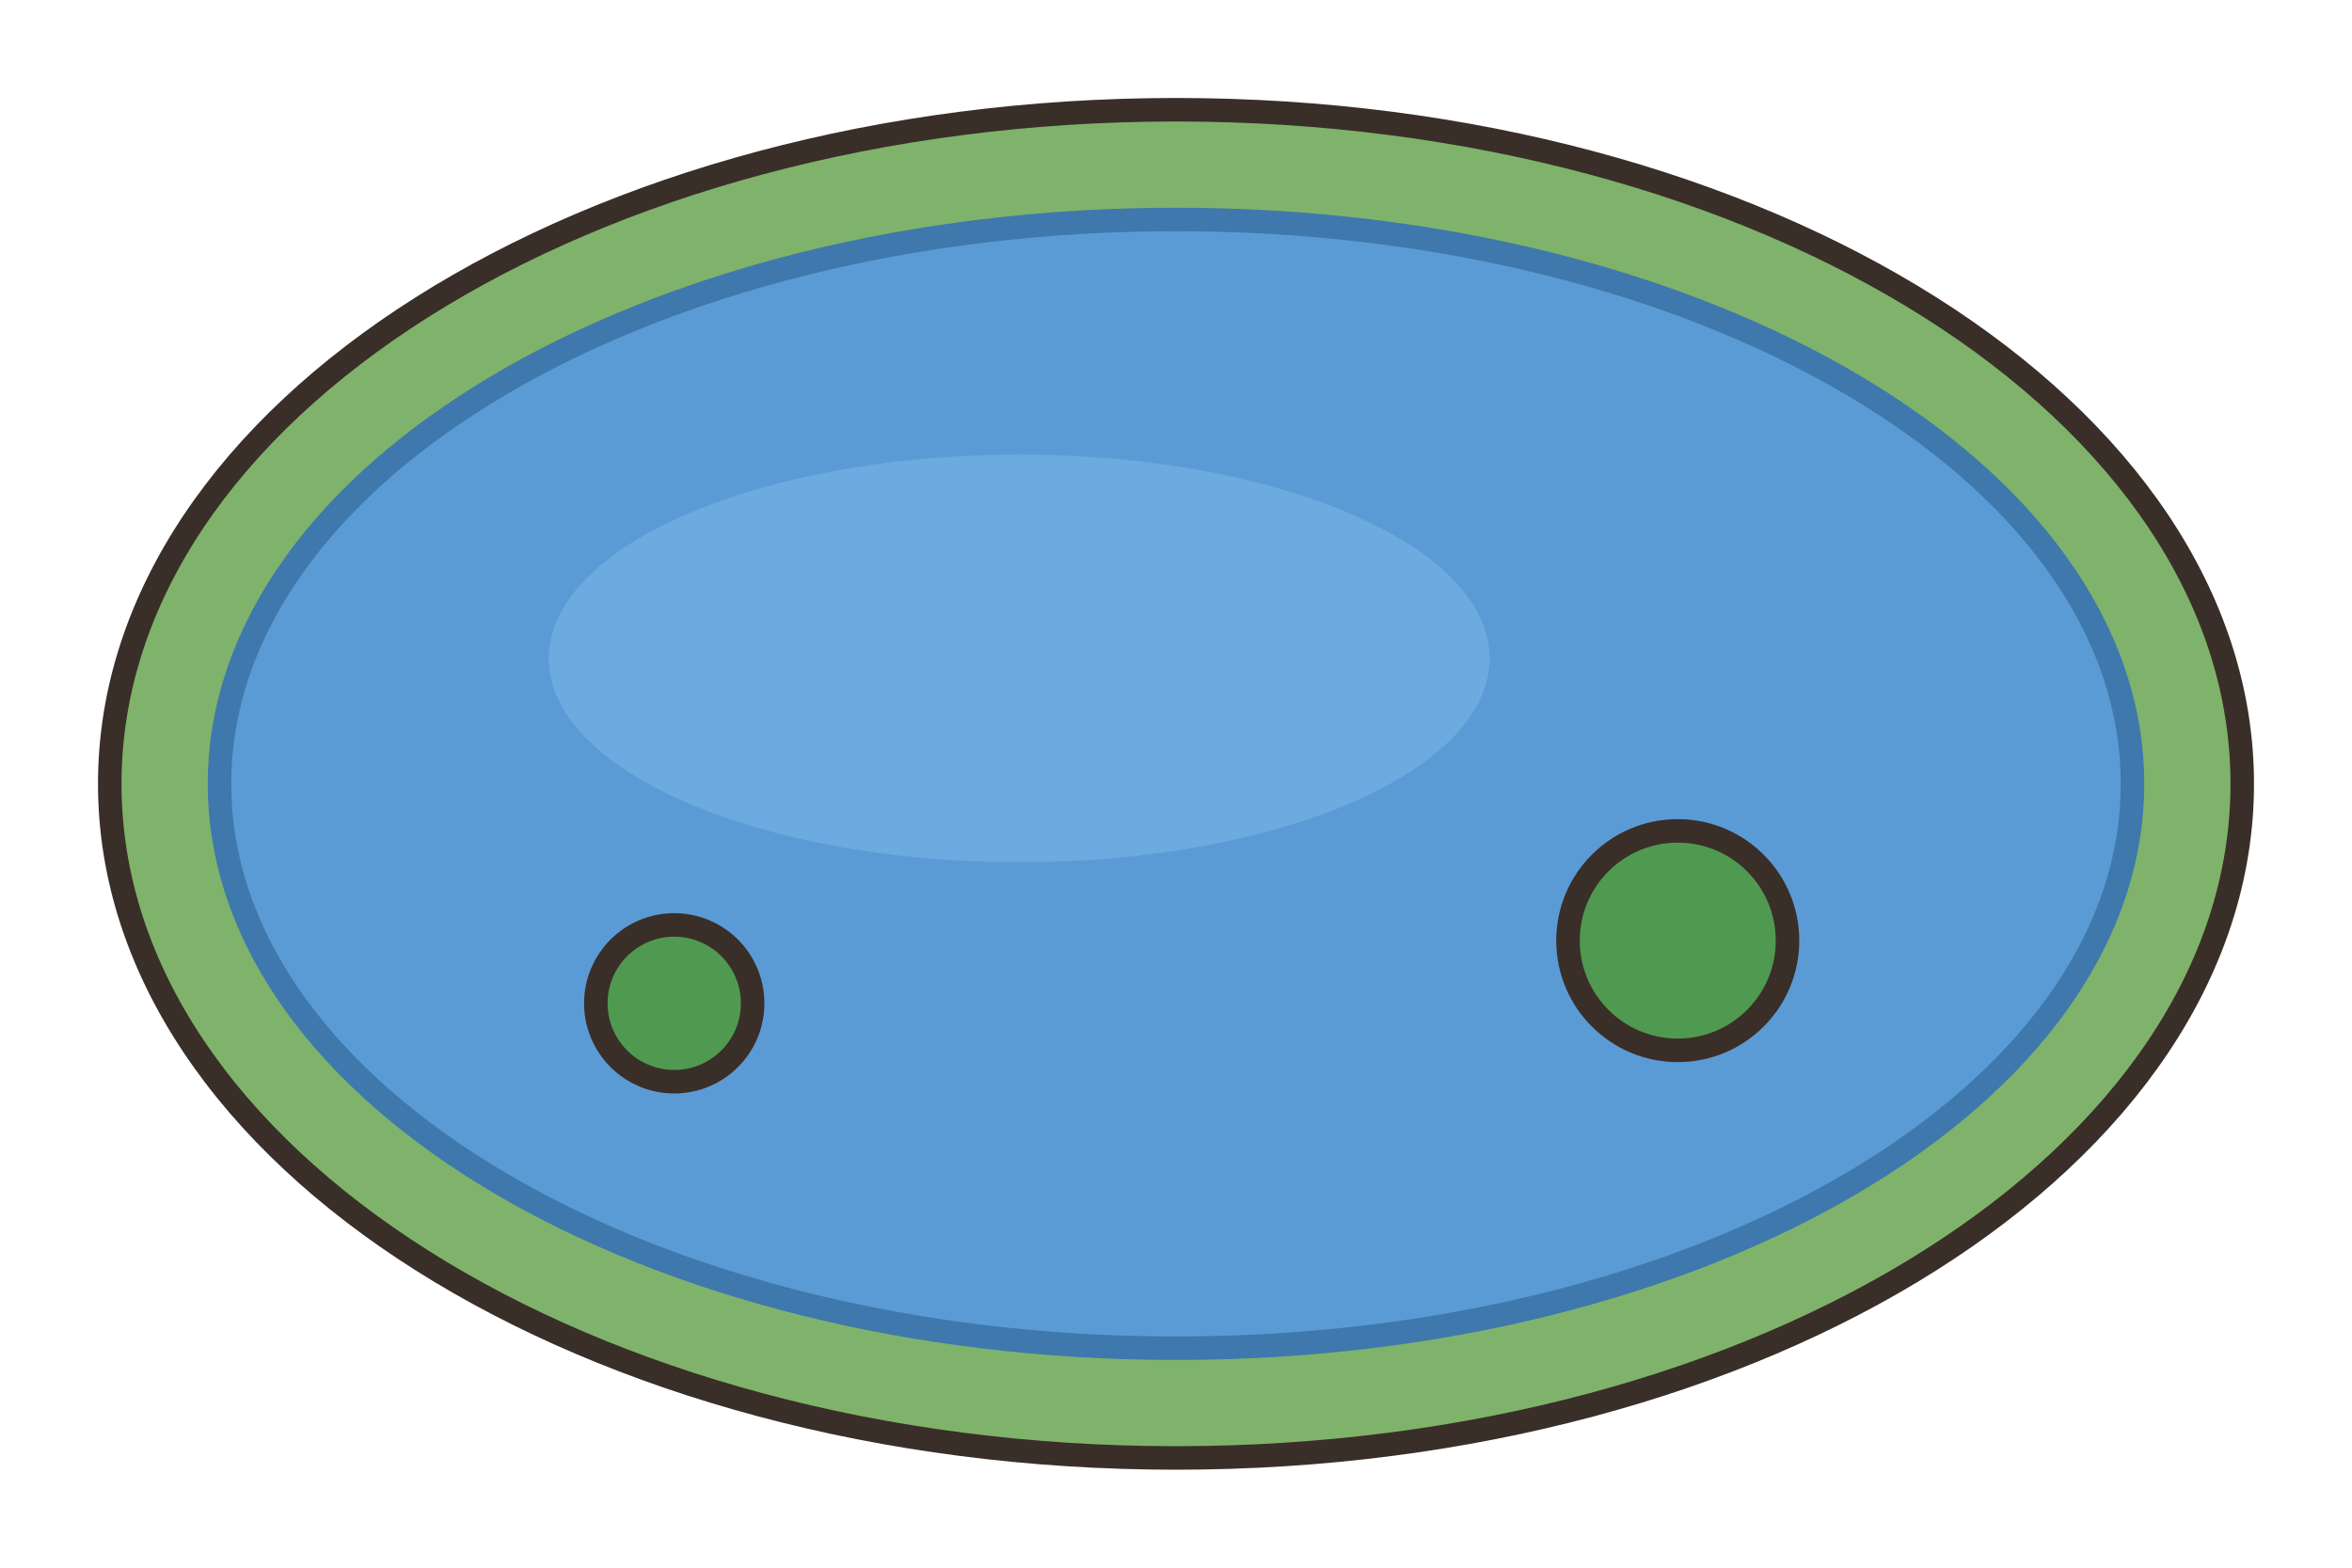
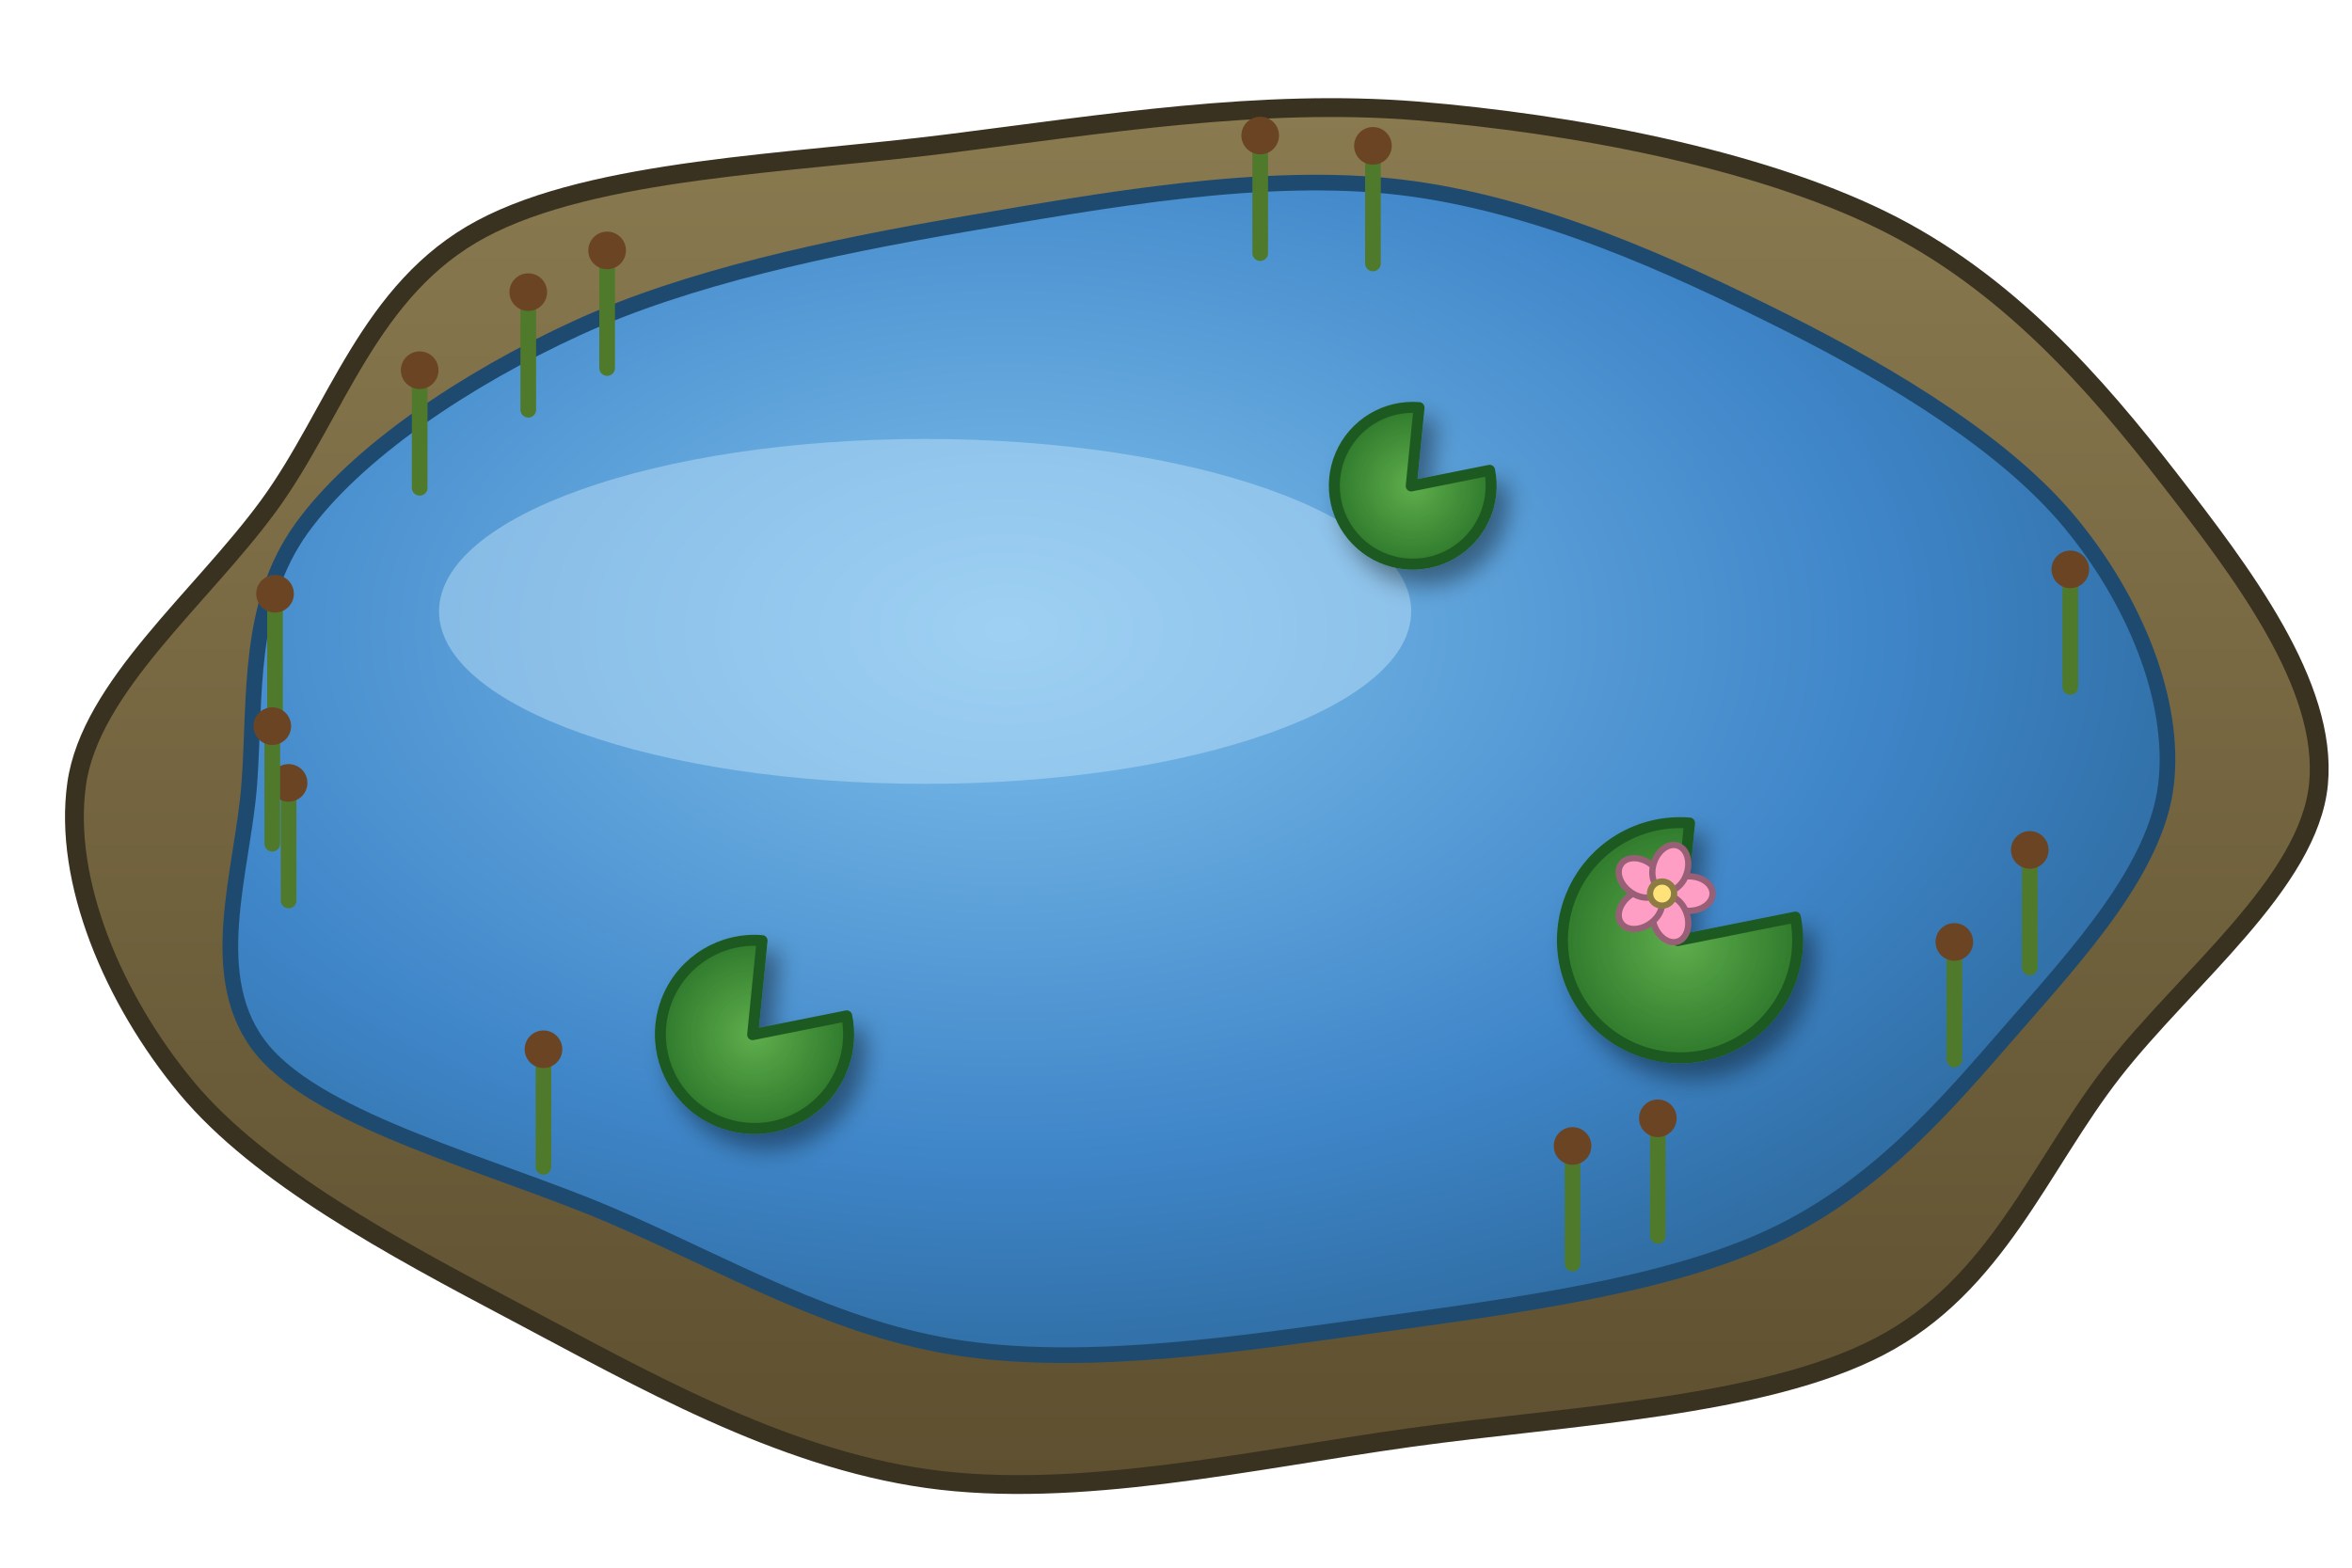
- <svg xmlns="http://www.w3.org/2000/svg" viewBox="0 0 300 200" width="300" height="200">
-   <g stroke="#3a2e28" stroke-width="3" stroke-linejoin="round" stroke-linecap="round">
-     <ellipse cx="150" cy="100" rx="136" ry="86" fill="#7fb36b" />
-     <ellipse cx="150" cy="100" rx="122" ry="72" fill="#5b9bd5" stroke="#3f78ad" />
-     <ellipse cx="130" cy="84" rx="60" ry="26" fill="#78b4e6" stroke="none" opacity="0.6" />
-     <circle cx="214" cy="120" r="14" fill="#4f9a50" />
-     <circle cx="86" cy="128" r="10" fill="#4f9a50" />
+ <svg xmlns="http://www.w3.org/2000/svg" viewBox="0 0 300 200" width="300" height="200" stroke-linejoin="round" stroke-linecap="round">
+   <defs>
+     <linearGradient id="l1" x1="0" y1="0" x2="0" y2="1">
+       <stop offset="0" stop-color="#8a7a50" />
+       <stop offset="1" stop-color="#5e5030" />
+     </linearGradient>
+     <radialGradient id="r2" cx="0.4" cy="0.38" r="0.75">
+       <stop offset="0" stop-color="#7fc0ec" />
+       <stop offset="0.6" stop-color="#3f86c9" />
+       <stop offset="1" stop-color="#27608f" />
+     </radialGradient>
+     <radialGradient id="r3" cx="0.5" cy="0.5" r="0.5">
+       <stop offset="0" stop-color="#5fae4c" />
+       <stop offset="1" stop-color="#2f7a2c" />
+     </radialGradient>
+     <filter id="s4" x="-35%" y="-35%" width="170%" height="170%">
+       <feDropShadow dx="1.5" dy="2" stdDeviation="1.5" flood-color="#000" flood-opacity="0.4" />
+     </filter>
+     <radialGradient id="r5" cx="0.5" cy="0.5" r="0.5">
+       <stop offset="0" stop-color="#5fae4c" />
+       <stop offset="1" stop-color="#2f7a2c" />
+     </radialGradient>
+     <radialGradient id="r6" cx="0.5" cy="0.5" r="0.5">
+       <stop offset="0" stop-color="#5fae4c" />
+       <stop offset="1" stop-color="#2f7a2c" />
+     </radialGradient>
+   </defs>
+   <path d="M295.73 100 C294.53 112.6 278.83 124.74 269.5 136.7 C260.17 148.66 254.69 163.98 239.75 171.77 C224.81 179.55 200.1 180.59 179.85 183.4 C159.61 186.22 137.29 191.32 118.27 188.64 C99.26 185.97 81.5 175.68 65.75 167.37 C50.01 159.05 33.12 149.98 23.79 138.76 C14.47 127.53 8.03 112.38 9.78 100 C11.53 87.62 25.68 76.27 34.3 64.47 C42.91 52.67 47.03 36.87 61.44 29.19 C75.86 21.5 100.9 20.86 120.78 18.35 C140.66 15.85 160.86 12.54 180.73 14.15 C200.59 15.77 223.99 20.22 239.98 28.05 C255.98 35.87 267.41 49.1 276.7 61.09 C285.99 73.08 296.93 87.4 295.73 100Z" fill="url(#l1)" stroke="#3a3220" stroke-width="2.4" />
+   <path d="M276.29 100 C275.07 110.75 265.13 121.55 256.74 131.18 C248.35 140.81 239.42 151.47 225.96 157.77 C212.49 164.07 193.14 166.6 175.96 168.98 C158.78 171.36 139.26 174.38 122.89 172.05 C106.52 169.71 92.62 161.31 77.73 154.97 C62.84 148.63 41.19 143.18 33.54 134.02 C25.88 124.86 30.98 111.1 31.8 100 C32.61 88.9 31.49 77.11 38.45 67.42 C45.41 57.73 59.45 48.34 73.57 41.86 C87.68 35.39 105.61 31.57 123.12 28.57 C140.63 25.58 161.23 21.82 178.64 23.89 C196.04 25.97 213.32 33.88 227.55 41.01 C241.79 48.14 255.94 56.85 264.06 66.68 C272.19 76.51 277.51 89.25 276.29 100Z" fill="url(#r2)" stroke="#1f4a70" stroke-width="2" />
+   <ellipse cx="118" cy="78" rx="62" ry="22" fill="#c4e4fa" stroke="none" opacity="0.45" />
+   <g filter="url(#s4)">
+     <path d="M214 120L229 117A15 15 0 1 1 215.5 105Z" fill="url(#r3)" stroke="#1f5a22" stroke-width="1.4" />
  </g>
+   <g filter="url(#s4)">
+     <path d="M96 132L108 129.6A12 12 0 1 1 97.2 120Z" fill="url(#r5)" stroke="#1f5a22" stroke-width="1.4" />
+   </g>
+   <g filter="url(#s4)">
+     <path d="M180 62L190 60A10 10 0 1 1 181 52Z" fill="url(#r6)" stroke="#1f5a22" stroke-width="1.4" />
+   </g>
+   <ellipse cx="215.41" cy="114" rx="3.03" ry="2.2" fill="#ff9ec4" stroke="#995f76" stroke-width="0.8" transform="rotate(0 215.41 114)" />
+   <ellipse cx="213.05" cy="117.24" rx="3.03" ry="2.2" fill="#ff9ec4" stroke="#995f76" stroke-width="0.8" transform="rotate(72 213.05 117.24)" />
+   <ellipse cx="209.24" cy="116" rx="3.03" ry="2.2" fill="#ff9ec4" stroke="#995f76" stroke-width="0.8" transform="rotate(144 209.24 116)" />
+   <ellipse cx="209.24" cy="112" rx="3.03" ry="2.2" fill="#ff9ec4" stroke="#995f76" stroke-width="0.8" transform="rotate(216 209.24 112)" />
+   <ellipse cx="213.05" cy="110.76" rx="3.03" ry="2.2" fill="#ff9ec4" stroke="#995f76" stroke-width="0.8" transform="rotate(288 213.05 110.76)" />
+   <circle cx="212" cy="114" r="1.54" fill="#ffe27a" stroke="#8c7c43" stroke-width="0.8" />
+   <path d="M200.58 161.2v-14" fill="none" stroke="#4f7a2c" stroke-width="2" stroke-linecap="round" />
+   <circle cx="200.58" cy="146.2" r="2.4" fill="#6b4423" stroke="none" />
+   <path d="M211.46 157.67v-14" fill="none" stroke="#4f7a2c" stroke-width="2" stroke-linecap="round" />
+   <circle cx="211.46" cy="142.67" r="2.4" fill="#6b4423" stroke="none" />
+   <path d="M258.9 123.43v-14" fill="none" stroke="#4f7a2c" stroke-width="2" stroke-linecap="round" />
+   <circle cx="258.9" cy="108.43" r="2.4" fill="#6b4423" stroke="none" />
+   <path d="M175.12 33.61v-14" fill="none" stroke="#4f7a2c" stroke-width="2" stroke-linecap="round" />
+   <circle cx="175.12" cy="18.61" r="2.4" fill="#6b4423" stroke="none" />
+   <path d="M53.53 62.23v-14" fill="none" stroke="#4f7a2c" stroke-width="2" stroke-linecap="round" />
+   <circle cx="53.53" cy="47.23" r="2.4" fill="#6b4423" stroke="none" />
+   <path d="M249.28 135.17v-14" fill="none" stroke="#4f7a2c" stroke-width="2" stroke-linecap="round" />
+   <circle cx="249.28" cy="120.17" r="2.4" fill="#6b4423" stroke="none" />
+   <path d="M36.81 114.88v-14" fill="none" stroke="#4f7a2c" stroke-width="2" stroke-linecap="round" />
+   <circle cx="36.81" cy="99.88" r="2.4" fill="#6b4423" stroke="none" />
+   <path d="M35.08 90.75v-14" fill="none" stroke="#4f7a2c" stroke-width="2" stroke-linecap="round" />
+   <circle cx="35.08" cy="75.75" r="2.4" fill="#6b4423" stroke="none" />
+   <path d="M34.73 107.64v-14" fill="none" stroke="#4f7a2c" stroke-width="2" stroke-linecap="round" />
+   <circle cx="34.73" cy="92.64" r="2.4" fill="#6b4423" stroke="none" />
+   <path d="M67.38 52.27v-14" fill="none" stroke="#4f7a2c" stroke-width="2" stroke-linecap="round" />
+   <circle cx="67.38" cy="37.27" r="2.4" fill="#6b4423" stroke="none" />
+   <path d="M264.07 87.64v-14" fill="none" stroke="#4f7a2c" stroke-width="2" stroke-linecap="round" />
+   <circle cx="264.07" cy="72.64" r="2.4" fill="#6b4423" stroke="none" />
+   <path d="M69.32 148.86v-14" fill="none" stroke="#4f7a2c" stroke-width="2" stroke-linecap="round" />
+   <circle cx="69.32" cy="133.86" r="2.4" fill="#6b4423" stroke="none" />
+   <path d="M77.44 46.95v-14" fill="none" stroke="#4f7a2c" stroke-width="2" stroke-linecap="round" />
+   <circle cx="77.44" cy="31.95" r="2.4" fill="#6b4423" stroke="none" />
+   <path d="M160.74 32.29v-14" fill="none" stroke="#4f7a2c" stroke-width="2" stroke-linecap="round" />
+   <circle cx="160.74" cy="17.29" r="2.4" fill="#6b4423" stroke="none" />
</svg>
